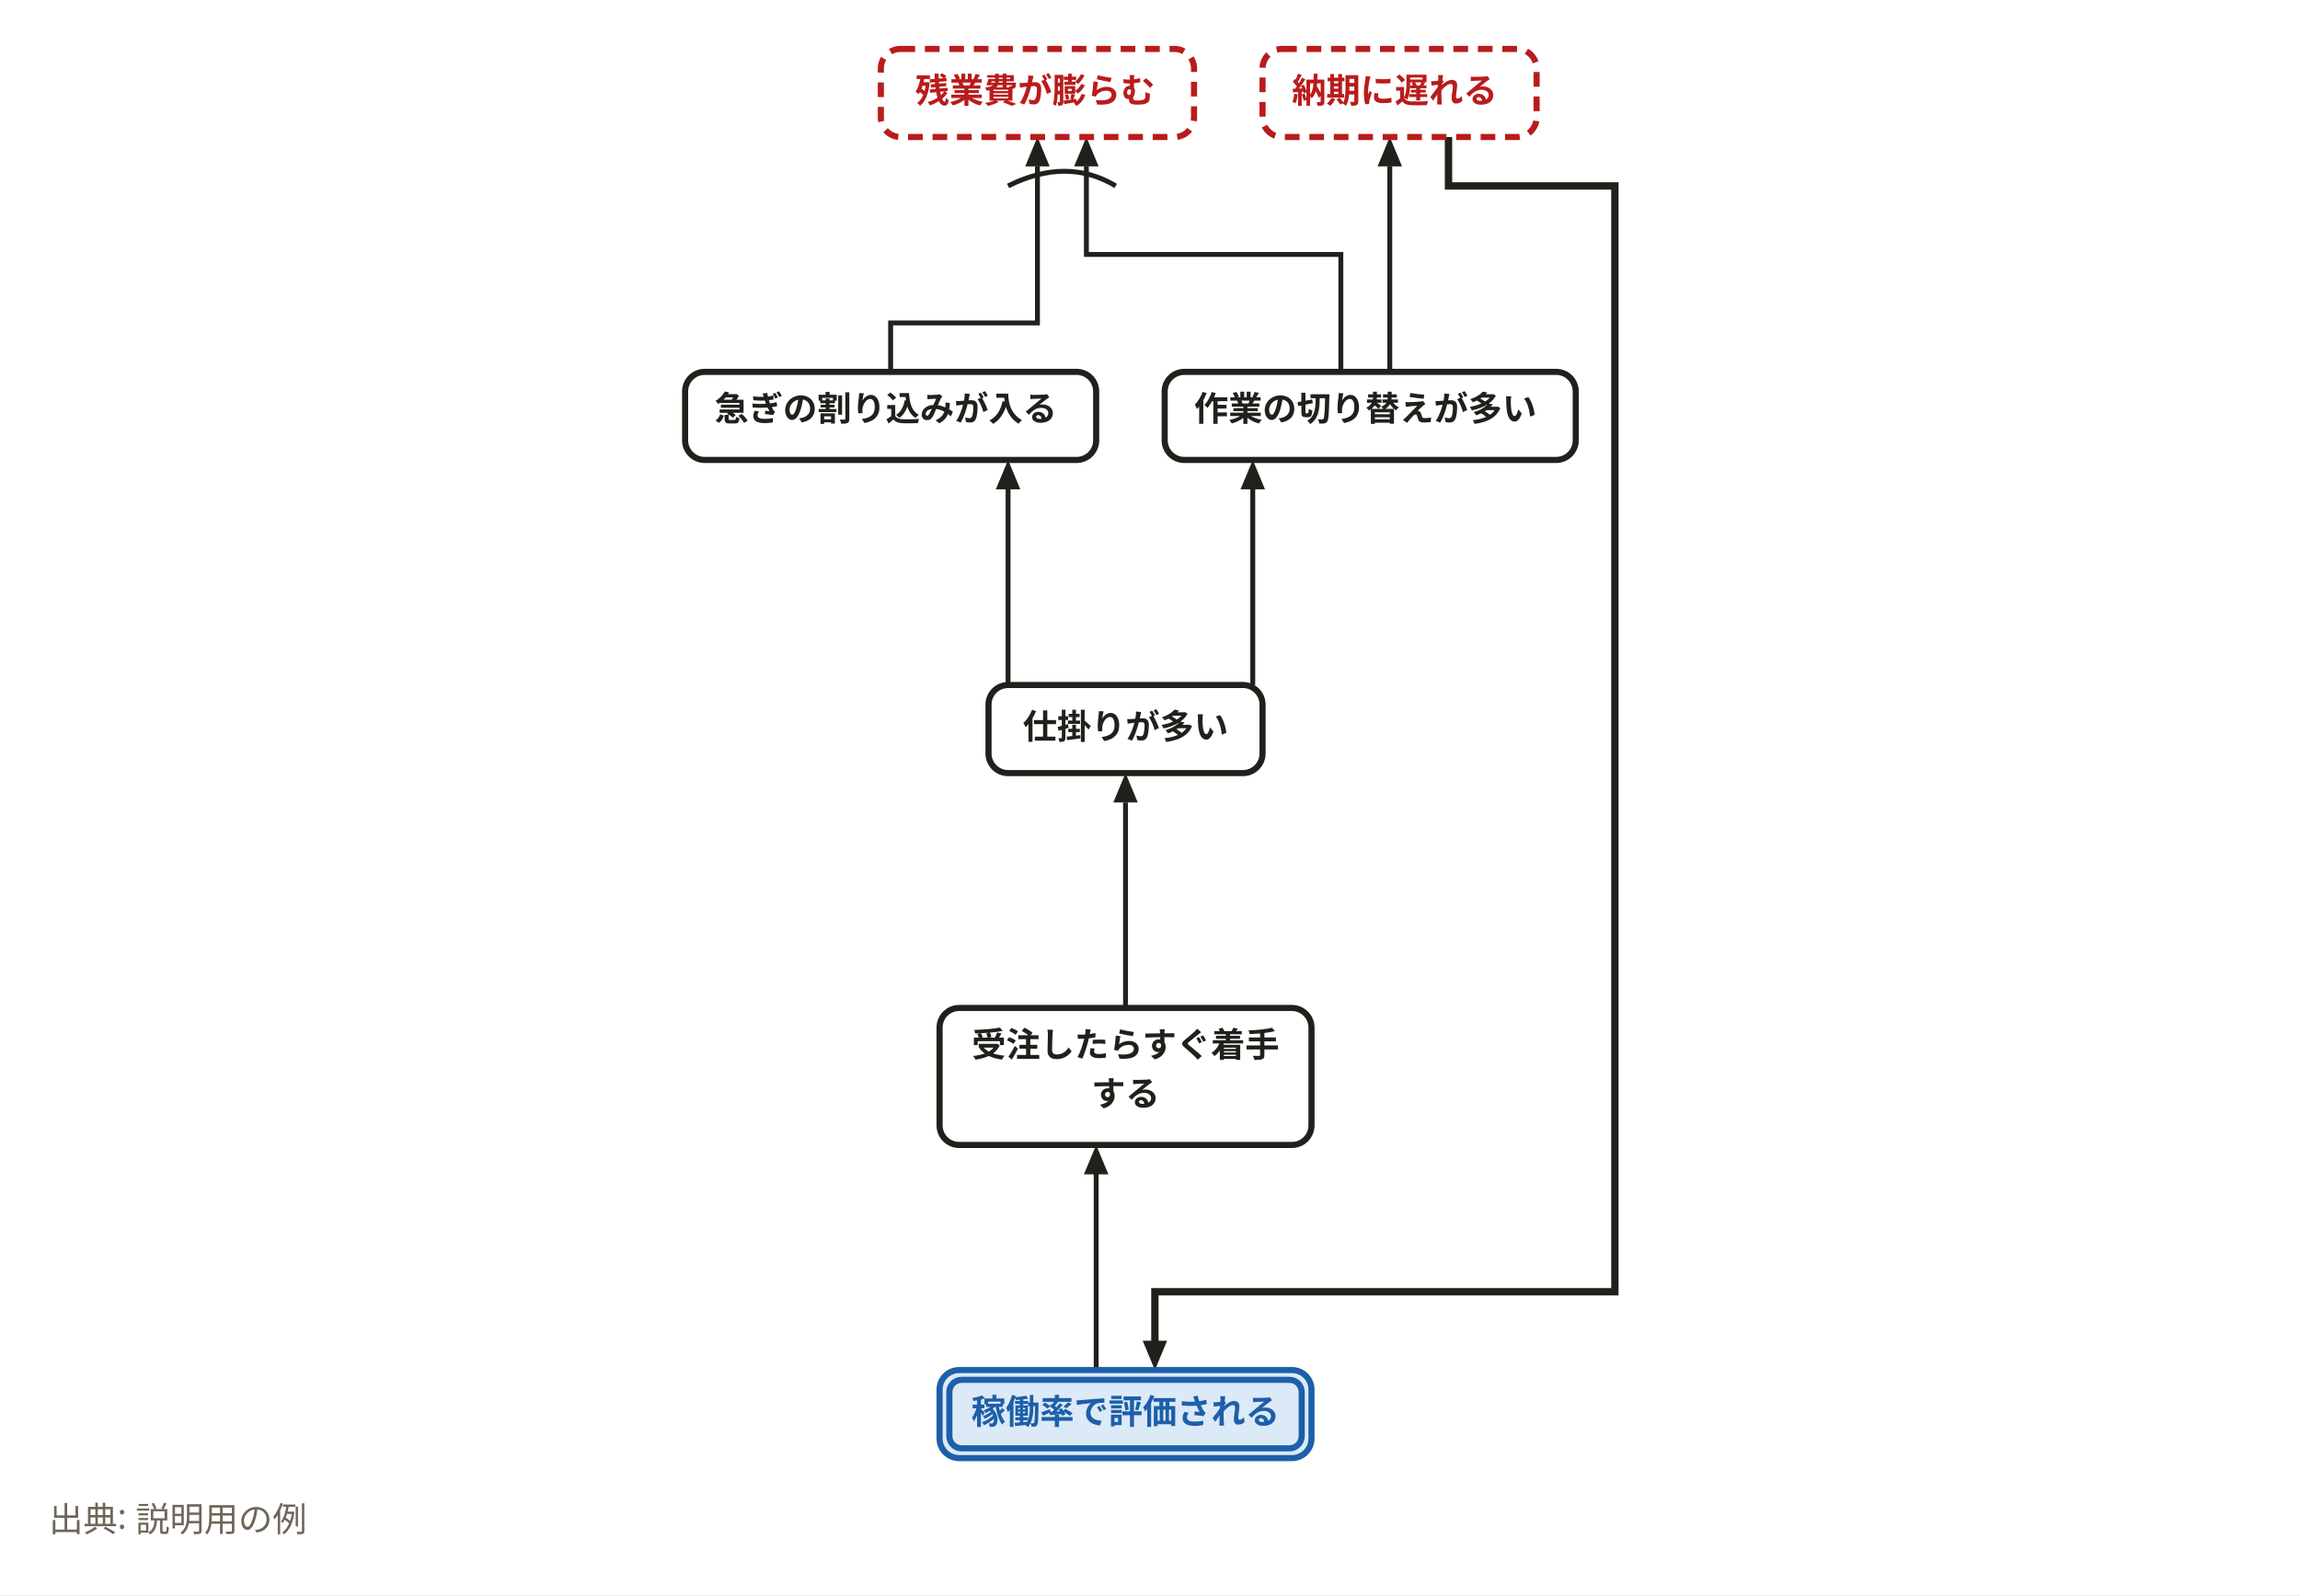
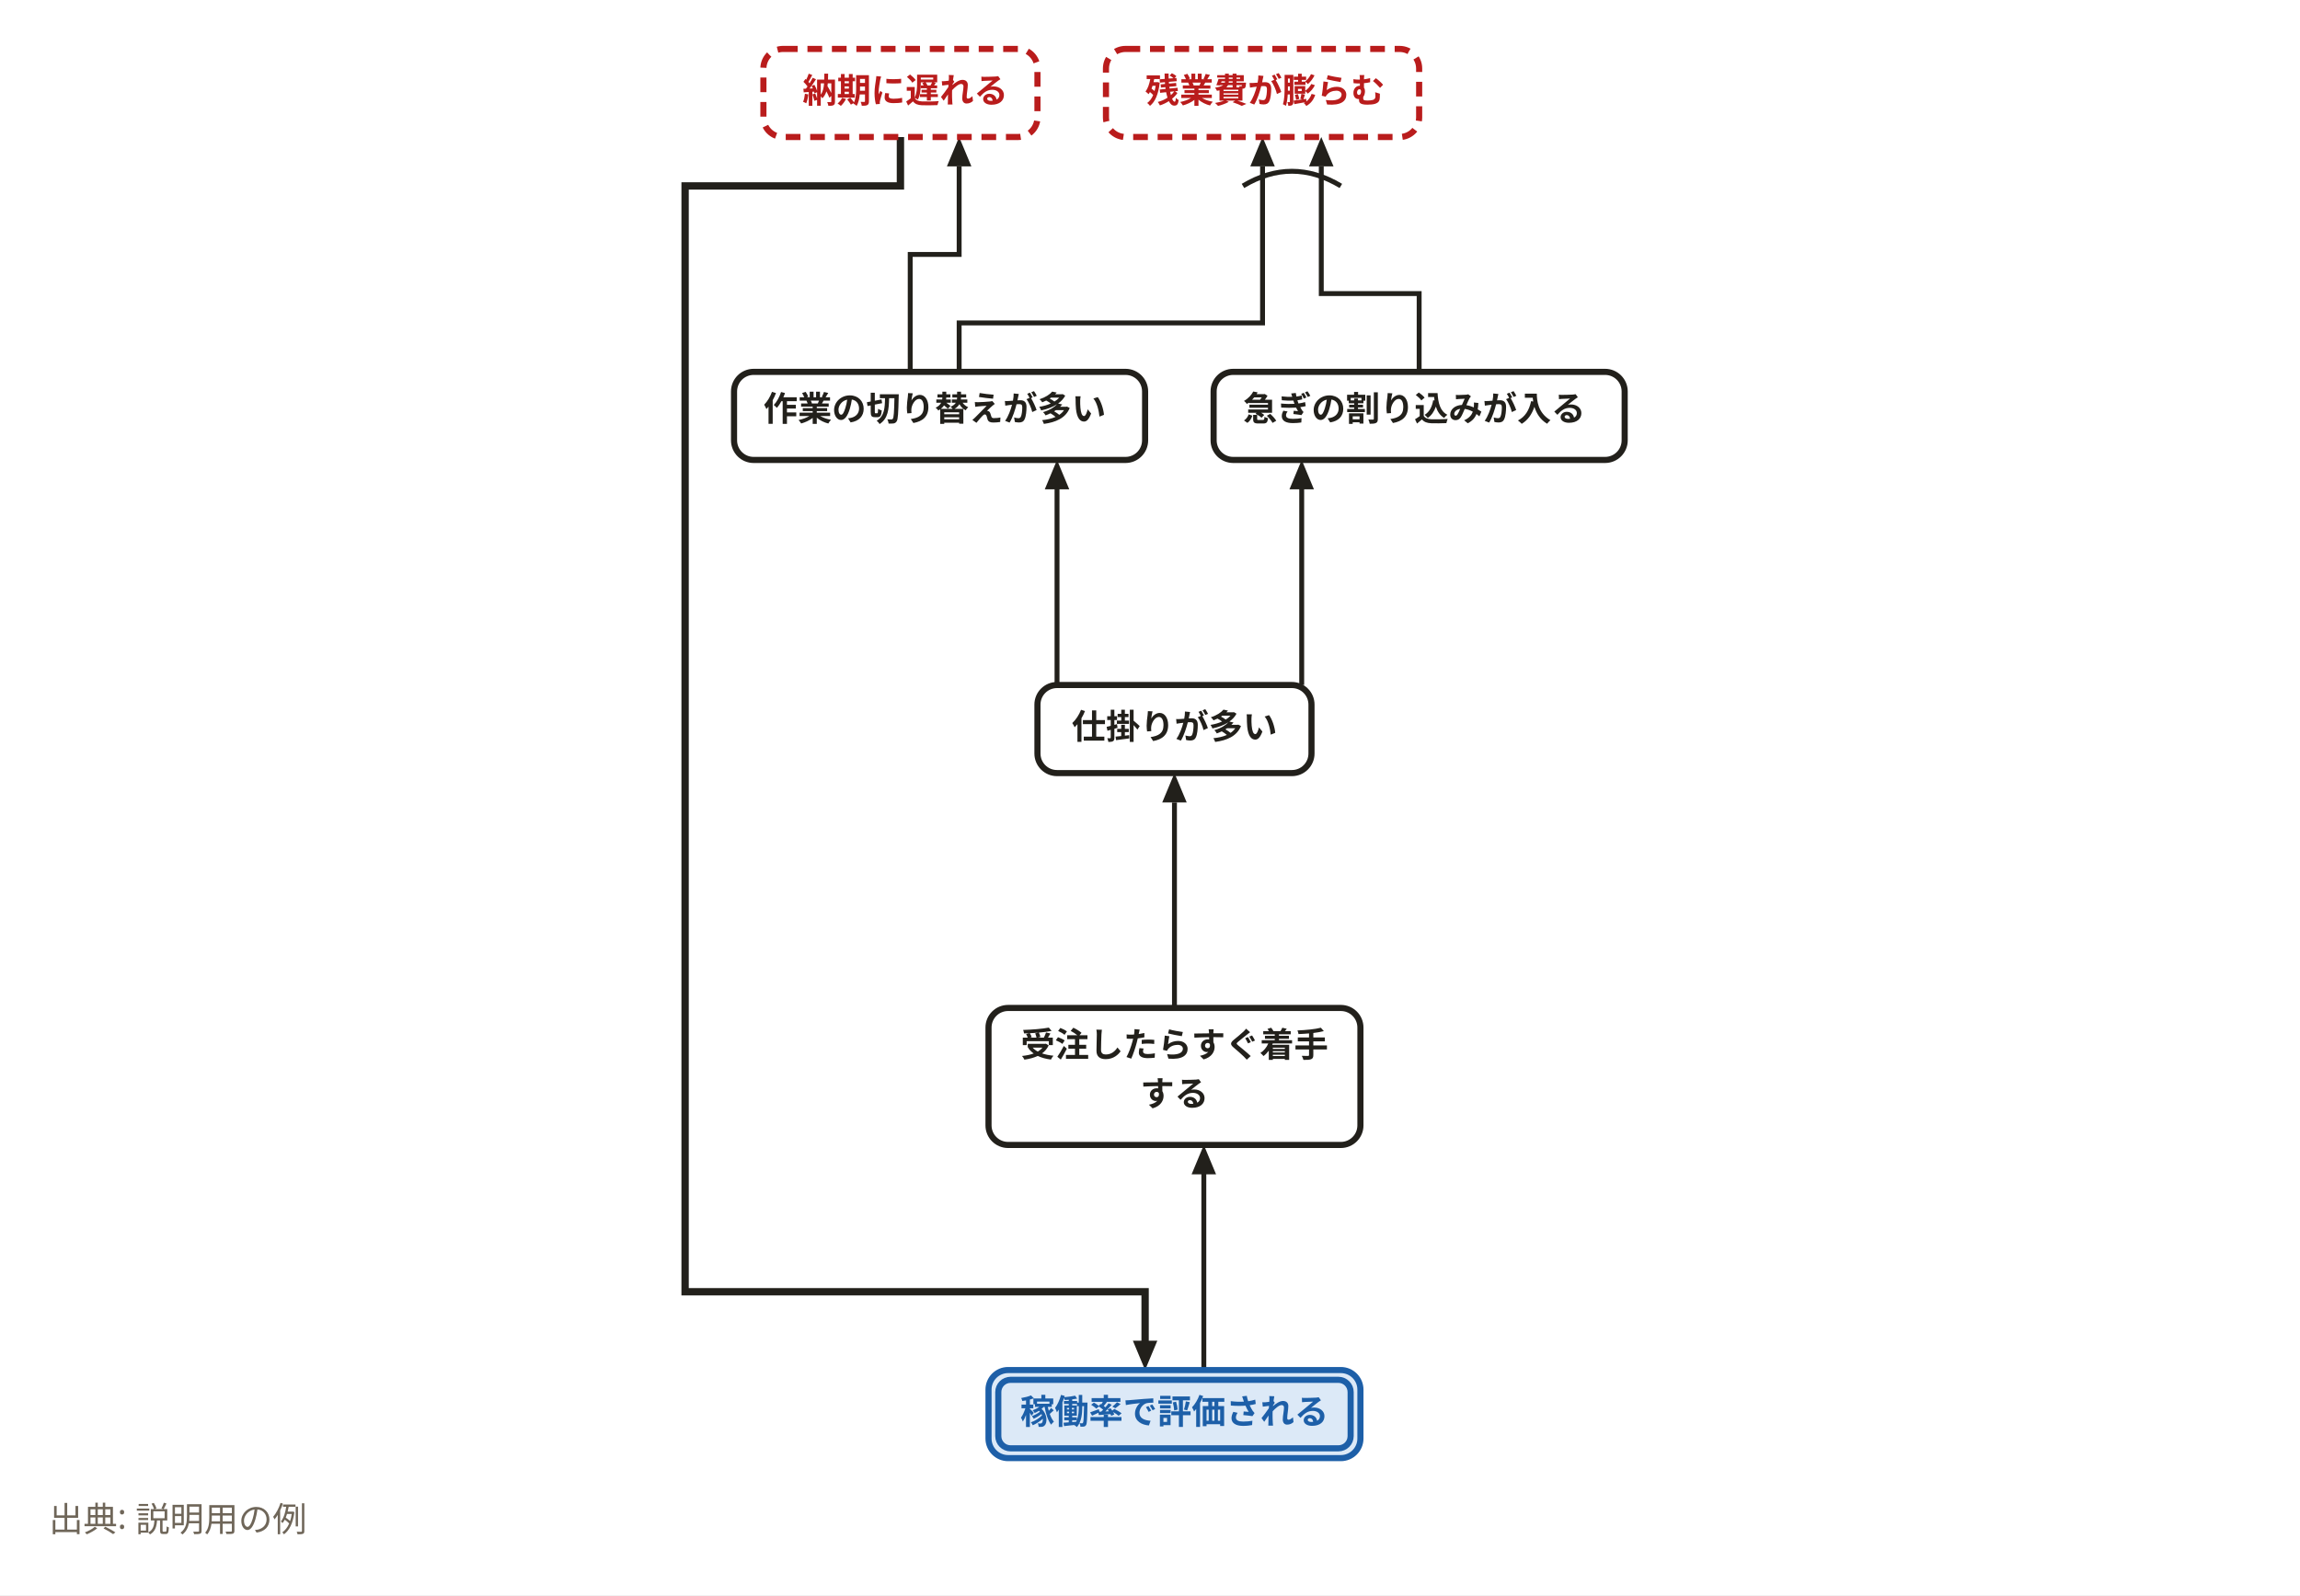
<svg xmlns="http://www.w3.org/2000/svg" width="940" height="652" viewBox="0 0 940 652" role="img" aria-labelledby="svg-title">
  <style>
    text { font-family: 'Hiragino Sans','Hiragino Kaku Gothic ProN','Yu Gothic','YuGothic',Meiryo,'Noto Sans JP',sans-serif; }
    .emoji { font-family: 'Noto Color Emoji','Segoe UI Emoji',sans-serif; }
  </style>
  <rect x="0" y="0" width="940" height="652" fill="#ffffff" />
-   <path d="M448,560 L448,476" fill="none" stroke="#22201b" stroke-width="2" />
-   <path d="M448,468 L453,480 L443,480 z" fill="#22201b" />
-   <path d="M460,412 L460,328" fill="none" stroke="#22201b" stroke-width="2" />
-   <path d="M460,316 L465,328 L455,328 z" fill="#22201b" />
-   <path d="M512,280 L512,196" fill="none" stroke="#22201b" stroke-width="2" />
-   <path d="M512,188 L517,200 L507,200 z" fill="#22201b" />
-   <path d="M412,280 L412,196" fill="none" stroke="#22201b" stroke-width="2" />
-   <path d="M412,188 L417,200 L407,200 z" fill="#22201b" />
-   <path d="M568,152 L568,68" fill="none" stroke="#22201b" stroke-width="2" />
-   <path d="M568,56 L573,68 L563,68 z" fill="#22201b" />
-   <path d="M548,152 L548,104 L444,104 L444,68" fill="none" stroke="#22201b" stroke-width="2" />
-   <path d="M444,56 L449,68 L439,68 z" fill="#22201b" />
-   <path d="M364,152 L364,132 L424,132 L424,68" fill="none" stroke="#22201b" stroke-width="2" />
-   <path d="M424,56 L429,68 L419,68 z" fill="#22201b" />
-   <path d="M592,56 L592,76 L660,76 L660,528 L472,528 L472,552" fill="none" stroke="#22201b" stroke-width="3" />
-   <path d="M472,560 L467,548 L477,548 z" fill="#22201b" />
-   <path d="M412,76 Q436,64 456,76" fill="none" stroke="#22201b" stroke-width="2" />
-   <rect x="516" y="20" width="112" height="36" rx="8" fill="#ffffff" stroke="#b91c1c" stroke-width="2.5" stroke-dasharray="6,4" />
-   <rect x="360" y="20" width="128" height="36" rx="8" fill="#ffffff" stroke="#b91c1c" stroke-width="2.5" stroke-dasharray="6,4" />
-   <rect x="476" y="152" width="168" height="36" rx="8" fill="#ffffff" stroke="#22201b" stroke-width="2.5" />
-   <rect x="280" y="152" width="168" height="36" rx="8" fill="#ffffff" stroke="#22201b" stroke-width="2.5" />
-   <rect x="404" y="280" width="112" height="36" rx="8" fill="#ffffff" stroke="#22201b" stroke-width="2.5" />
-   <rect x="384" y="412" width="152" height="56" rx="8" fill="#ffffff" stroke="#22201b" stroke-width="2.5" />
-   <rect x="384" y="560" width="152" height="36" rx="8" fill="#dce9f7" stroke="#1d5fa8" stroke-width="2.5" />
-   <rect x="388" y="564" width="144" height="28" rx="5" fill="#dce9f7" stroke="#1d5fa8" stroke-width="2.5" />
-   <text x="570" y="42" text-anchor="middle" font-size="14" font-weight="700" fill="#b91c1c">納期に遅れる</text>
-   <text x="423" y="42" text-anchor="middle" font-size="14" font-weight="700" fill="#b91c1c">残業費が膨らむ</text>
-   <text x="558" y="172" text-anchor="middle" font-size="14" font-weight="700" fill="#22201b">作業の切り替えが多い</text>
-   <text x="362" y="172" text-anchor="middle" font-size="14" font-weight="700" fill="#22201b">急ぎの割り込みが入る</text>
-   <text x="460" y="302" text-anchor="middle" font-size="14" font-weight="700" fill="#22201b">仕掛りが多い</text>
-   <text x="460" y="432" text-anchor="middle" font-size="14" font-weight="700" fill="#22201b">受注したらすぐ着手</text>
-   <text x="460" y="452" text-anchor="middle" font-size="14" font-weight="700" fill="#22201b">する</text>
-   <text x="460" y="582" text-anchor="middle" font-size="14" font-weight="700" fill="#1d5fa8">稼働率で評価される</text>
+   <path d="M492,560 L492,476" fill="none" stroke="#22201b" stroke-width="2" />
+   <path d="M492,468 L497,480 L487,480 z" fill="#22201b" />
+   <path d="M480,412 L480,328" fill="none" stroke="#22201b" stroke-width="2" />
+   <path d="M480,316 L485,328 L475,328 z" fill="#22201b" />
+   <path d="M432,280 L432,196" fill="none" stroke="#22201b" stroke-width="2" />
+   <path d="M432,188 L437,200 L427,200 z" fill="#22201b" />
+   <path d="M532,280 L532,196" fill="none" stroke="#22201b" stroke-width="2" />
+   <path d="M532,188 L537,200 L527,200 z" fill="#22201b" />
+   <path d="M372,152 L372,104 L392,104 L392,68" fill="none" stroke="#22201b" stroke-width="2" />
+   <path d="M392,56 L397,68 L387,68 z" fill="#22201b" />
+   <path d="M392,152 L392,132 L516,132 L516,68" fill="none" stroke="#22201b" stroke-width="2" />
+   <path d="M516,56 L521,68 L511,68 z" fill="#22201b" />
+   <path d="M580,152 L580,120 L540,120 L540,68" fill="none" stroke="#22201b" stroke-width="2" />
+   <path d="M540,56 L545,68 L535,68 z" fill="#22201b" />
+   <path d="M368,56 L368,76 L280,76 L280,528 L468,528 L468,552" fill="none" stroke="#22201b" stroke-width="3" />
+   <path d="M468,560 L463,548 L473,548 z" fill="#22201b" />
+   <path d="M508,76 Q528,64 548,76" fill="none" stroke="#22201b" stroke-width="2" />
+   <rect x="312" y="20" width="112" height="36" rx="8" fill="#ffffff" stroke="#b91c1c" stroke-width="2.5" stroke-dasharray="6,4" />
+   <rect x="452" y="20" width="128" height="36" rx="8" fill="#ffffff" stroke="#b91c1c" stroke-width="2.5" stroke-dasharray="6,4" />
+   <rect x="300" y="152" width="168" height="36" rx="8" fill="#ffffff" stroke="#22201b" stroke-width="2.5" />
+   <rect x="496" y="152" width="168" height="36" rx="8" fill="#ffffff" stroke="#22201b" stroke-width="2.5" />
+   <rect x="424" y="280" width="112" height="36" rx="8" fill="#ffffff" stroke="#22201b" stroke-width="2.5" />
+   <rect x="404" y="412" width="152" height="56" rx="8" fill="#ffffff" stroke="#22201b" stroke-width="2.5" />
+   <rect x="404" y="560" width="152" height="36" rx="8" fill="#dce9f7" stroke="#1d5fa8" stroke-width="2.5" />
+   <rect x="408" y="564" width="144" height="28" rx="5" fill="#dce9f7" stroke="#1d5fa8" stroke-width="2.5" />
+   <text x="370" y="42" text-anchor="middle" font-size="14" font-weight="700" fill="#b91c1c">納期に遅れる</text>
+   <text x="517" y="42" text-anchor="middle" font-size="14" font-weight="700" fill="#b91c1c">残業費が膨らむ</text>
+   <text x="382" y="172" text-anchor="middle" font-size="14" font-weight="700" fill="#22201b">作業の切り替えが多い</text>
+   <text x="578" y="172" text-anchor="middle" font-size="14" font-weight="700" fill="#22201b">急ぎの割り込みが入る</text>
+   <text x="480" y="302" text-anchor="middle" font-size="14" font-weight="700" fill="#22201b">仕掛りが多い</text>
+   <text x="480" y="432" text-anchor="middle" font-size="14" font-weight="700" fill="#22201b">受注したらすぐ着手</text>
+   <text x="480" y="452" text-anchor="middle" font-size="14" font-weight="700" fill="#22201b">する</text>
+   <text x="480" y="582" text-anchor="middle" font-size="14" font-weight="700" fill="#1d5fa8">稼働率で評価される</text>
  <text x="20" y="626" font-size="14" font-weight="400" fill="#6f6659">出典: 説明用の例</text>
</svg>
